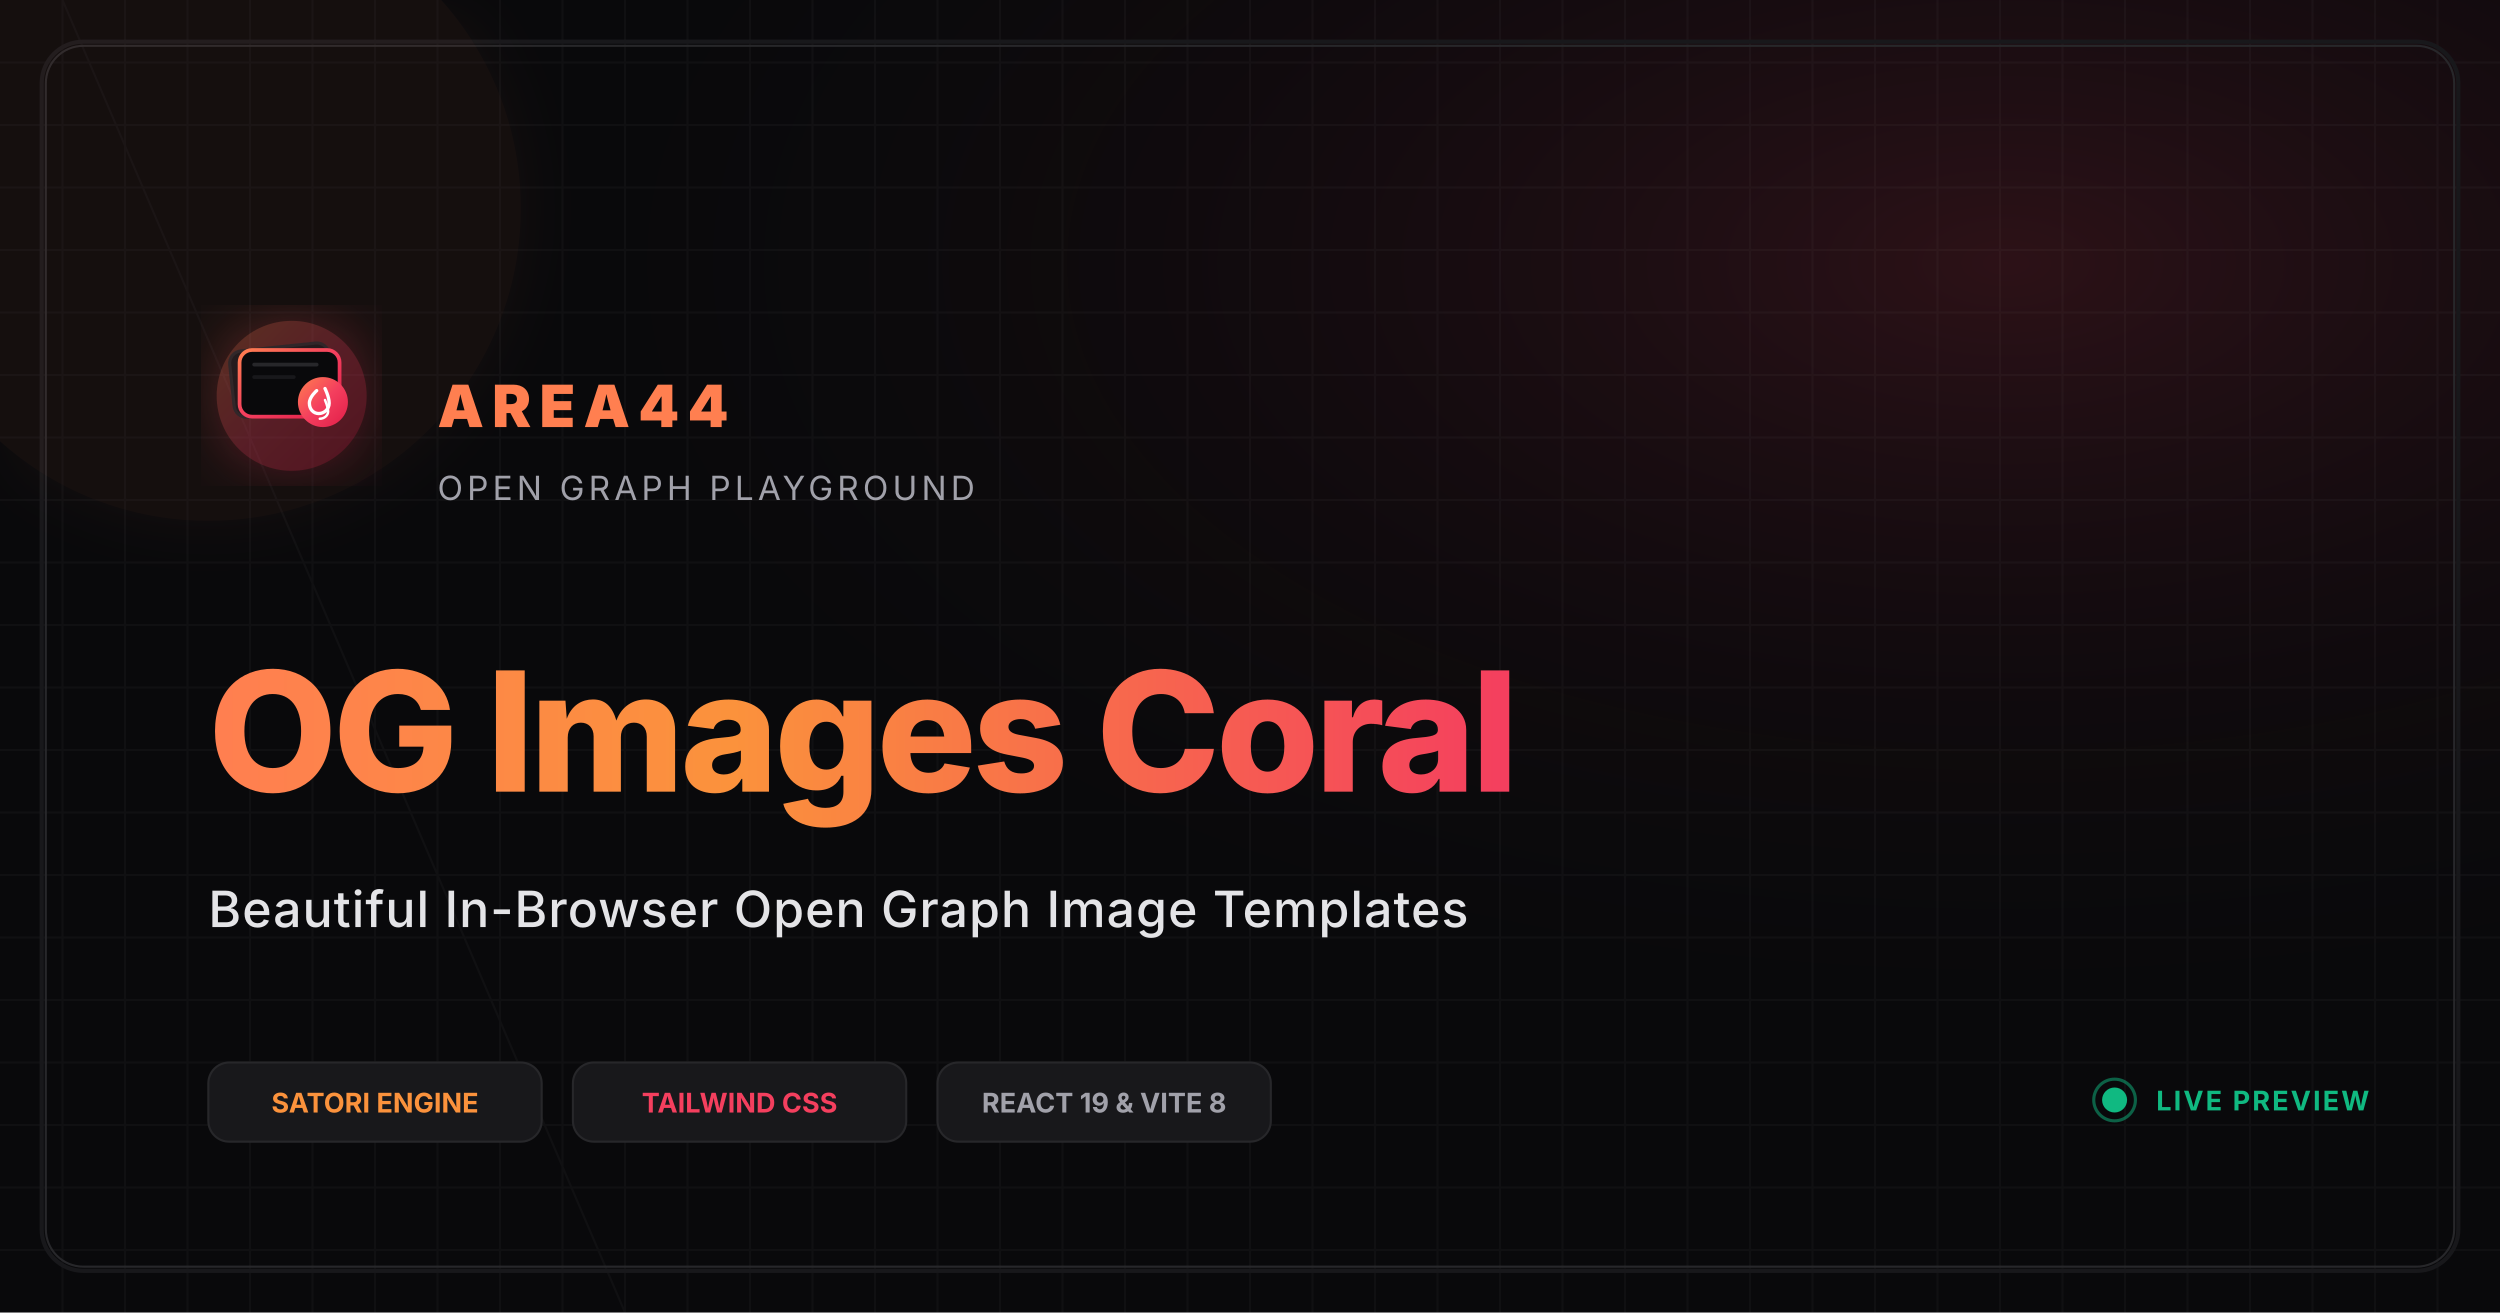
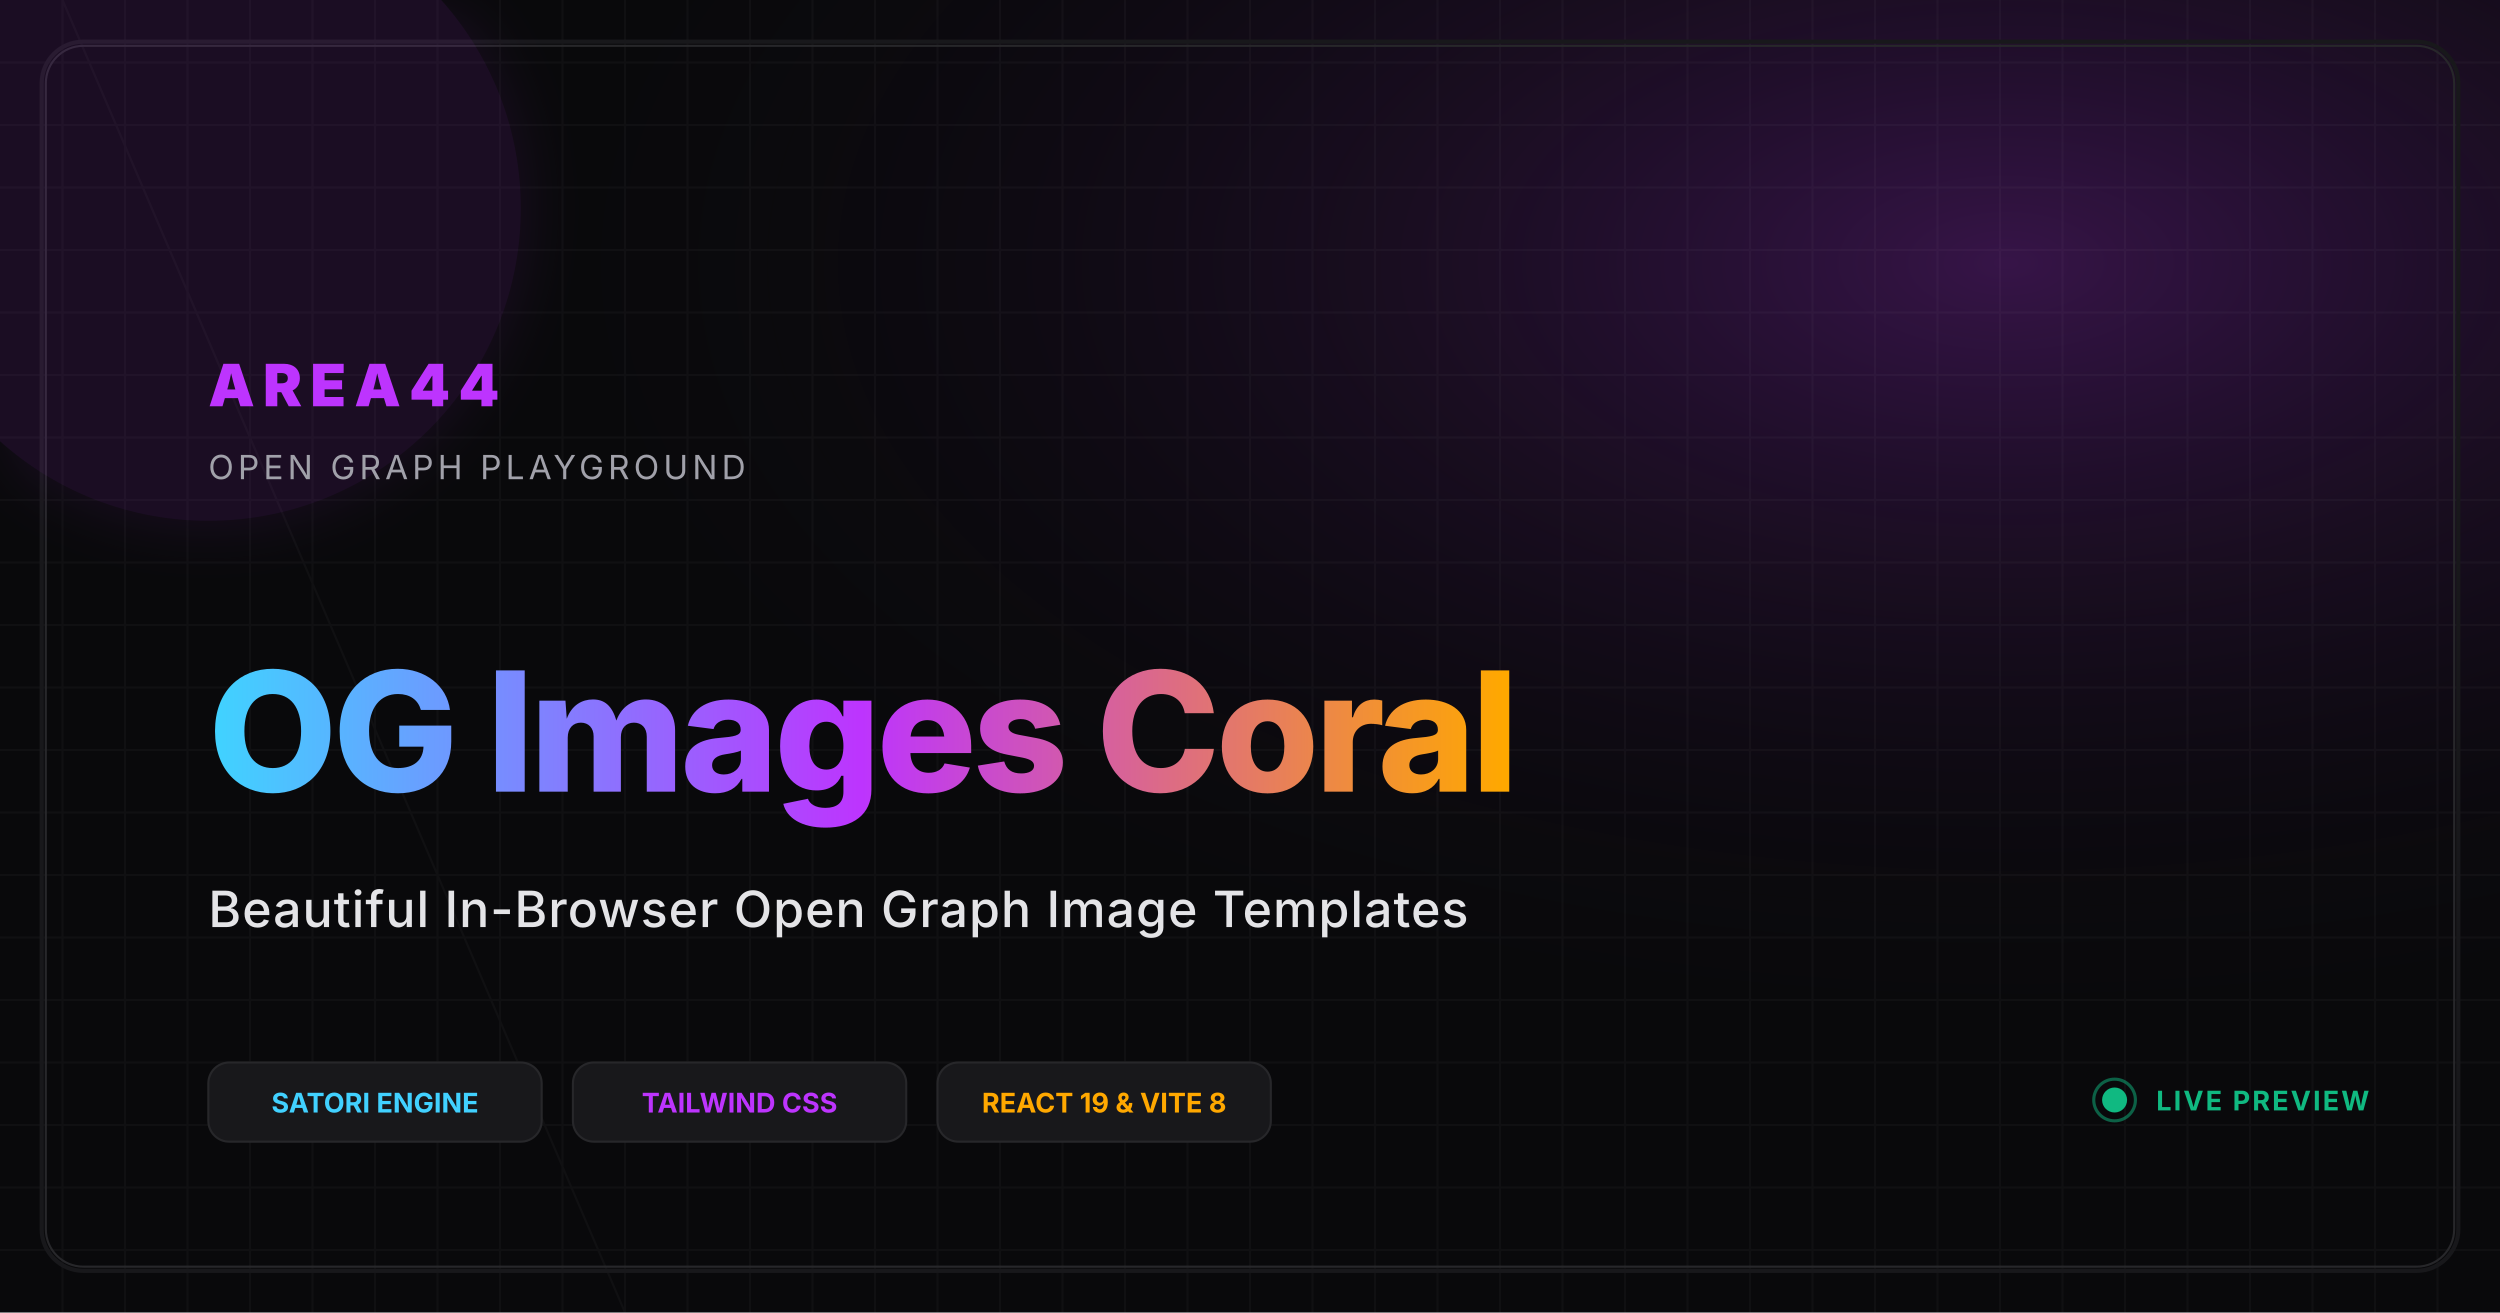
<svg xmlns="http://www.w3.org/2000/svg" viewBox="0 0 1200 630" width="1200" height="630">
  <rect width="1200" height="630" fill="#09090b" />
  <defs>
    <radialGradient id="ambient-glow" cx="80%" cy="20%" r="60%">
-       <stop offset="0%" stop-color="#f43f5e" stop-opacity="0.15" />
+       <stop offset="0%" stop-color="#bd34fe" stop-opacity="0.25" />
      <stop offset="100%" stop-color="#09090b" stop-opacity="0" />
    </radialGradient>
-     <linearGradient id="coral-gradient" x1="0%" y1="0%" x2="100%" y2="100%">
-       <stop offset="0%" stop-color="#ff7f50" />
-       <stop offset="50%" stop-color="#f43f5e" />
-       <stop offset="100%" stop-color="#e11d48" />
-     </linearGradient>
    <linearGradient id="text-gradient" x1="0%" y1="0%" x2="100%" y2="0%">
-       <stop offset="0%" stop-color="#ff7f50" />
-       <stop offset="40%" stop-color="#fb923c" />
-       <stop offset="100%" stop-color="#f43f5e" />
+       <stop offset="0%" stop-color="#41d1ff" />
+       <stop offset="50%" stop-color="#bd34fe" />
+       <stop offset="100%" stop-color="#ffa800" />
    </linearGradient>
    <filter id="glow">
      <feGaussianBlur stdDeviation="15" result="coloredBlur" />
      <feMerge>
        <feMergeNode in="coloredBlur" />
        <feMergeNode in="SourceGraphic" />
      </feMerge>
    </filter>
  </defs>
  <rect width="1200" height="630" fill="url(#ambient-glow)" />
  <g opacity="0.03">
    <path d="M 0,30 L 1200,30 M 0,60 L 1200,60 M 0,90 L 1200,90 M 0,120 L 1200,120 M 0,150 L 1200,150 M 0,180 L 1200,180 M 0,210 L 1200,210 M 0,240 L 1200,240 M 0,270 L 1200,270 M 0,300 L 1200,300 M 0,330 L 1200,330 M 0,360 L 1200,360 M 0,390 L 1200,390 M 0,420 L 1200,420 M 0,450 L 1200,450 M 0,480 L 1200,480 M 0,510 L 1200,510 M 0,540 L 1200,540 M 0,570 L 1200,570 M 0,600 L 1200,600" stroke="#ffffff" stroke-width="1" />
    <path d="M 30,0 L 30,630 M 60,0 L 60,630 M 90,0 L 90,630 M 120,0 L 120,630 M 150,0 L 150,630 M 180,0 L 180,630 M 210,0 L 210,630 M 240,0 L 240,630 M 270,0 L 270,630 M 30,0 L 300,630 M 300,0 L 300,630 M 330,0 L 330,630 M 360,0 L 360,630 M 390,0 L 390,630 M 420,0 L 420,630 M 450,0 L 450,630 M 480,0 L 480,630 M 510,0 L 510,630 M 540,0 L 540,630 M 570,0 L 570,630 M 600,0 L 600,630 M 630,0 L 630,630 M 660,0 L 660,630 M 690,0 L 690,630 M 720,0 L 720,630 M 750,0 L 750,630 M 780,0 L 780,630 M 810,0 L 810,630 M 840,0 L 840,630 M 870,0 L 870,630 M 900,0 L 900,630 M 930,0 L 930,630 M 960,0 L 960,630 M 990,0 L 990,630 M 1020,0 L 1020,630 M 1050,0 L 1050,630 M 1080,0 L 1080,630 M 1110,0 L 1110,630 M 1140,0 L 1140,630 M 1170,0 L 1170,630" stroke="#ffffff" stroke-width="1" />
  </g>
  <rect x="20" y="20" width="1160" height="590" rx="20" fill="none" stroke="#18181b" stroke-width="2" />
  <rect x="22" y="22" width="1156" height="586" rx="18" fill="none" stroke="#27272a" stroke-width="1" />
-   <circle cx="100" cy="100" r="150" fill="#ff7f50" opacity="0.05" filter="url(#glow)" />
-   <g transform="translate(100, 150)">
-     <circle cx="40" cy="40" r="36" fill="url(#coral-gradient)" opacity="0.3" filter="url(#glow)" />
-     <rect x="12" y="16" width="48" height="32" rx="6" fill="#18181b" stroke="#27272a" stroke-width="1.5" transform="rotate(-6 40 40)" opacity="0.8" />
-     <rect x="15" y="18" width="48" height="32" rx="6" fill="#09090b" stroke="url(#coral-gradient)" stroke-width="1.8" />
-     <line x1="22" y1="25" x2="52" y2="25" stroke="#27272a" stroke-width="1.8" stroke-linecap="round" />
-     <line x1="22" y1="31" x2="41" y2="31" stroke="#18181b" stroke-width="1.8" stroke-linecap="round" />
-     <g transform="translate(42, 30)">
-       <circle cx="13" cy="13" r="12" fill="url(#coral-gradient)" />
-       <path d="M13 6C13 6 15 10 15 13C15 16 12.5 18 10 18C7.5 18 5.5 16 5.5 13C5.5 10 9 7 9 7" stroke="#ffffff" stroke-width="1.6" stroke-linecap="round" stroke-linejoin="round" fill="none" transform="translate(1, 0.5)" />
-       <path d="M13 11.5C13 11.5 14.5 15 14.5 17C14.5 19 12.5 20.5 10.5 20.5" stroke="#ffffff" stroke-width="1.2" stroke-linecap="round" stroke-linejoin="round" fill="none" transform="translate(1, 0.5)" />
-     </g>
-   </g>
-   <text x="210" y="205" font-family="system-ui, -apple-system, sans-serif" font-weight="900" font-size="28" fill="#ff7f50" letter-spacing="4">AREA44</text>
-   <text x="210" y="240" font-family="system-ui, -apple-system, sans-serif" font-weight="400" font-size="16" fill="#a1a1aa" letter-spacing="2">OPEN GRAPH PLAYGROUND</text>
+   <circle cx="100" cy="100" r="150" fill="#bd34fe" opacity="0.1" filter="url(#glow)" />
+   <text x="100" y="195" font-family="system-ui, -apple-system, sans-serif" font-weight="900" font-size="28" fill="#bd34fe" letter-spacing="4">AREA44</text>
+   <text x="100" y="230" font-family="system-ui, -apple-system, sans-serif" font-weight="400" font-size="16" fill="#a1a1aa" letter-spacing="2">OPEN GRAPH PLAYGROUND</text>
  <text x="100" y="380" font-family="system-ui, -apple-system, sans-serif" font-weight="800" font-size="80" fill="url(#text-gradient)" letter-spacing="-2">OG Images Coral</text>
  <text x="100" y="445" font-family="system-ui, -apple-system, sans-serif" font-weight="500" font-size="24" fill="#e4e4e7" letter-spacing="0.5">Beautiful In-Browser Open Graph Image Templates</text>
  <g transform="translate(100, 510)">
    <rect x="0" y="0" width="160" height="38" rx="10" fill="#18181b" stroke="#27272a" stroke-width="1" />
-     <text x="80" y="24" font-family="system-ui, -apple-system, sans-serif" font-weight="700" font-size="13" fill="#fb923c" text-anchor="middle">SATORI ENGINE</text>
+     <text x="80" y="24" font-family="system-ui, -apple-system, sans-serif" font-weight="700" font-size="13" fill="#41d1ff" text-anchor="middle">SATORI ENGINE</text>
    <rect x="175" y="0" width="160" height="38" rx="10" fill="#18181b" stroke="#27272a" stroke-width="1" />
-     <text x="255" y="24" font-family="system-ui, -apple-system, sans-serif" font-weight="700" font-size="13" fill="#f43f5e" text-anchor="middle">TAILWIND CSS</text>
+     <text x="255" y="24" font-family="system-ui, -apple-system, sans-serif" font-weight="700" font-size="13" fill="#bd34fe" text-anchor="middle">TAILWIND CSS</text>
    <rect x="350" y="0" width="160" height="38" rx="10" fill="#18181b" stroke="#27272a" stroke-width="1" />
-     <text x="430" y="24" font-family="system-ui, -apple-system, sans-serif" font-weight="700" font-size="13" fill="#a1a1aa" text-anchor="middle">REACT 19 &amp; VITE 8</text>
+     <text x="430" y="24" font-family="system-ui, -apple-system, sans-serif" font-weight="700" font-size="13" fill="#ffa800" text-anchor="middle">REACT 19 &amp; VITE 8</text>
  </g>
  <g transform="translate(1000, 510)">
    <circle cx="15" cy="18" r="6" fill="#10b981" />
    <circle cx="15" cy="18" r="10" fill="none" stroke="#10b981" stroke-width="1.5" opacity="0.5" />
    <text x="35" y="23" font-family="system-ui, -apple-system, sans-serif" font-weight="700" font-size="13" fill="#10b981" letter-spacing="1">LIVE PREVIEW</text>
  </g>
</svg>
